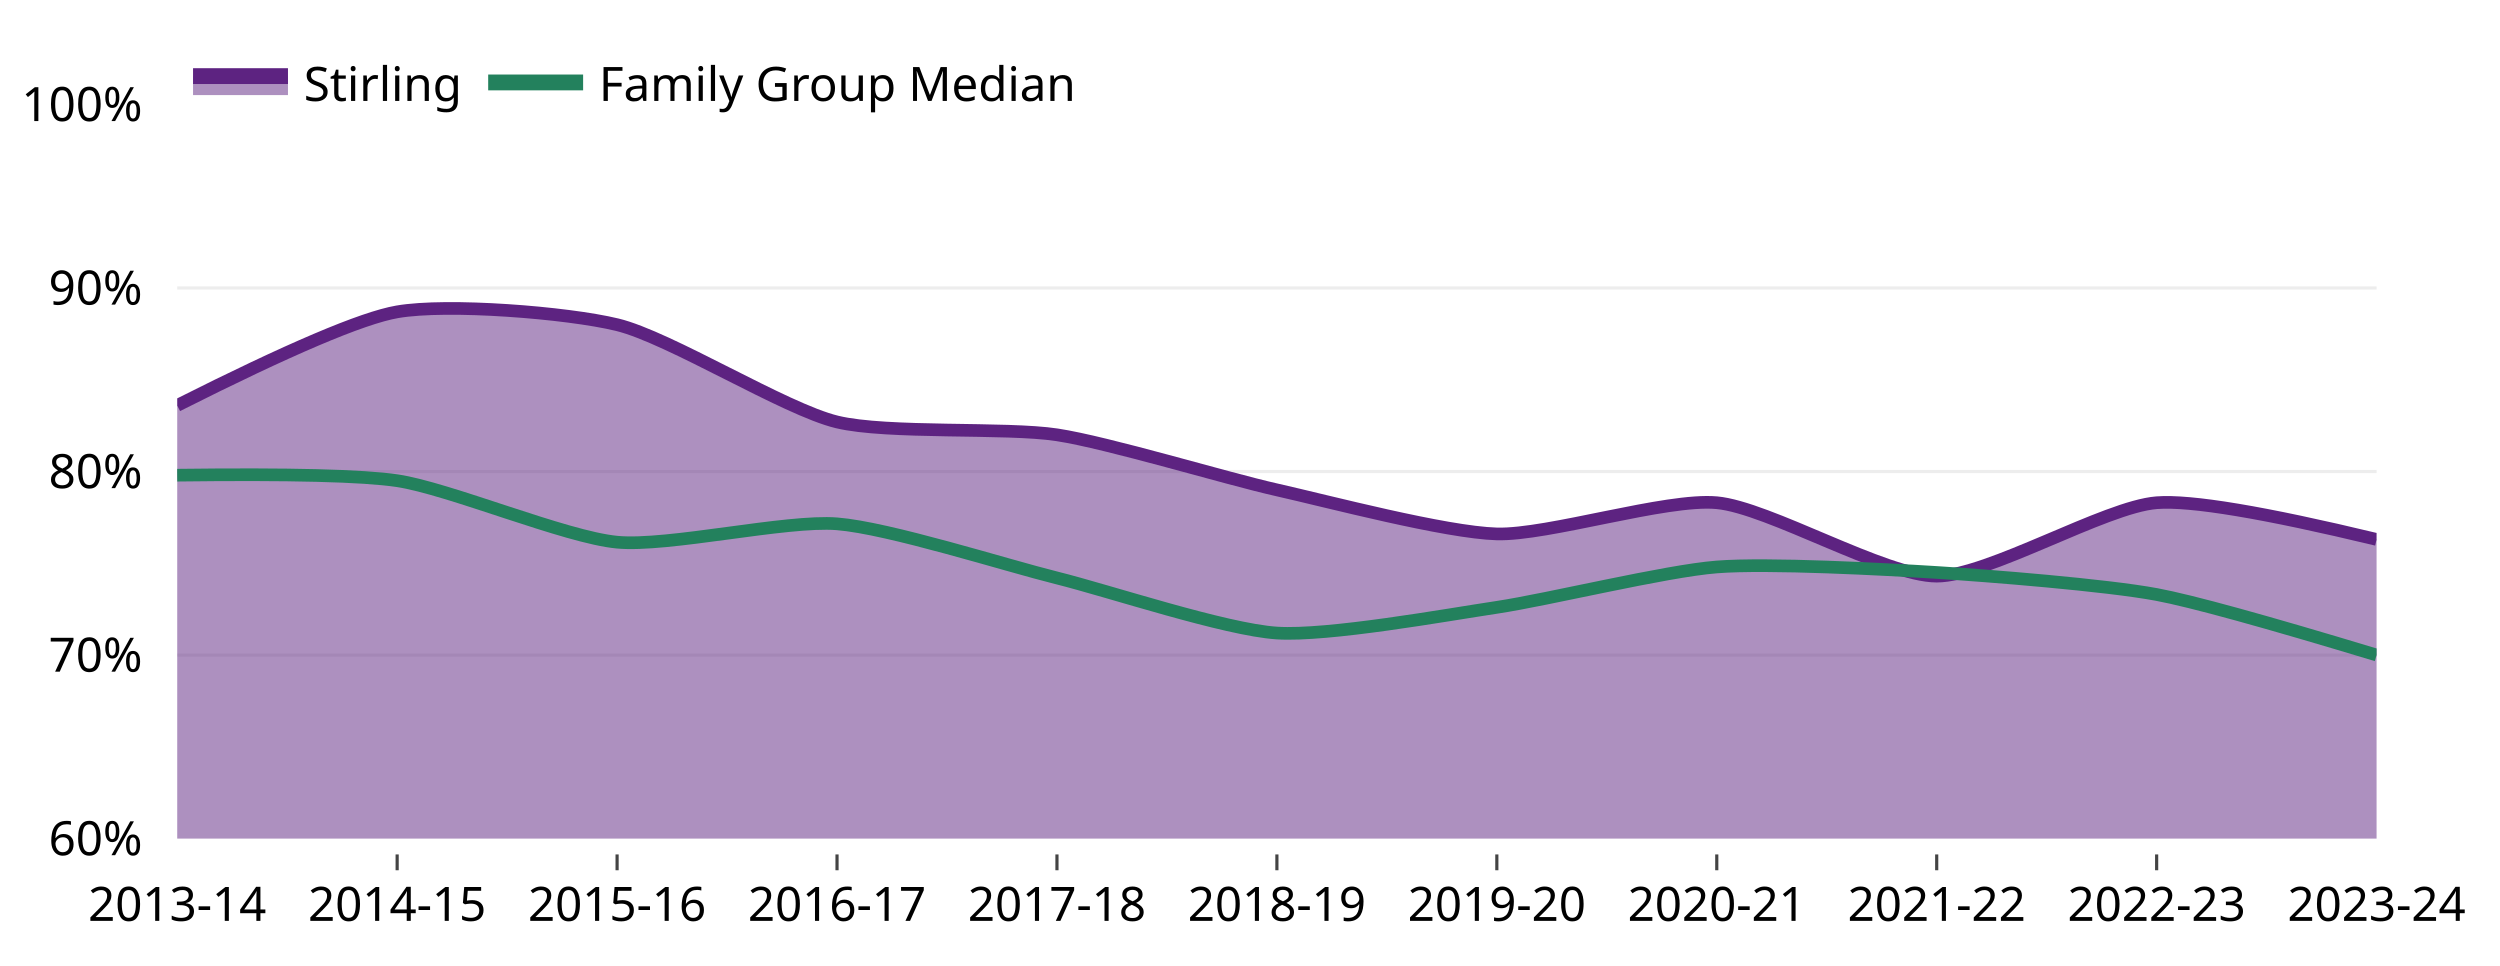
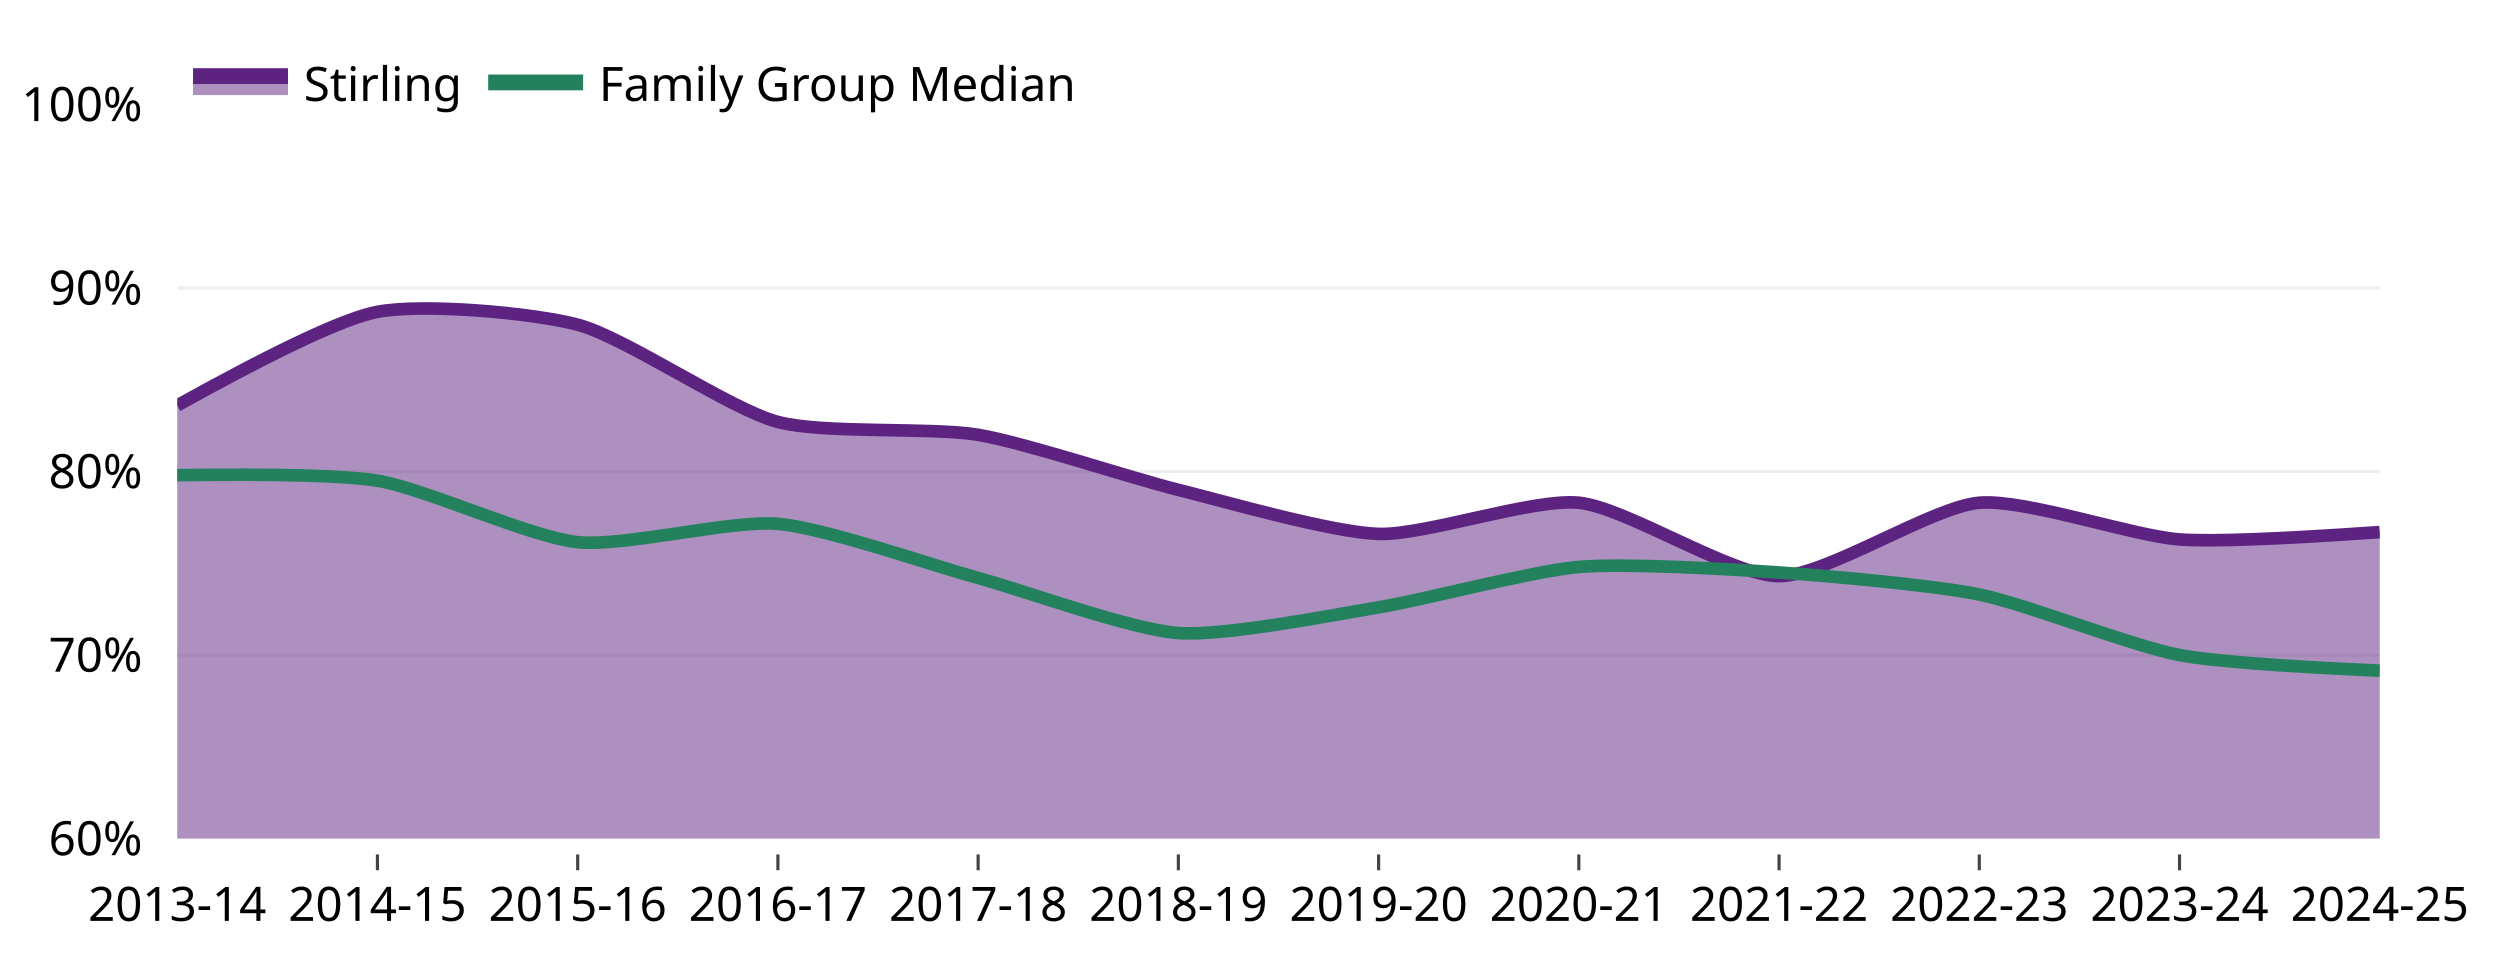
<svg xmlns="http://www.w3.org/2000/svg" class="main-svg" width="790" height="305" style="" viewBox="0 0 790 305">
  <rect x="0" y="0" width="790" height="305" style="fill: rgb(255, 255, 255); fill-opacity: 1;" />
-   <defs id="defs-30b150">
+   <defs id="defs-0671b3">
    <g class="clips">
-       <clipPath id="clip30b150xyplot" class="plotclip">
-         <rect width="695" height="232" />
-       </clipPath>
-       <clipPath class="axesclip" id="clip30b150x">
-         <rect x="56" y="0" width="695" height="305" />
-       </clipPath>
-       <clipPath class="axesclip" id="clip30b150y">
+       <clipPath id="clip0671b3xyplot" class="plotclip">
+         <rect width="696" height="232" />
+       </clipPath>
+       <clipPath class="axesclip" id="clip0671b3x">
+         <rect x="56" y="0" width="696" height="305" />
+       </clipPath>
+       <clipPath class="axesclip" id="clip0671b3y">
        <rect x="0" y="33" width="790" height="232" />
      </clipPath>
-       <clipPath class="axesclip" id="clip30b150xy">
-         <rect x="56" y="33" width="695" height="232" />
+       <clipPath class="axesclip" id="clip0671b3xy">
+         <rect x="56" y="33" width="696" height="232" />
      </clipPath>
    </g>
    <g class="gradients" />
    <g class="patterns" />
  </defs>
  <g class="bglayer">
-     <rect class="bg" x="46" y="23" width="715" height="252" style="fill: rgb(0, 0, 0); fill-opacity: 0; stroke-width: 0;" />
+     <rect class="bg" x="46" y="23" width="716" height="252" style="fill: rgb(0, 0, 0); fill-opacity: 0; stroke-width: 0;" />
  </g>
  <g class="layer-below">
    <g class="imagelayer" />
    <g class="shapelayer" />
  </g>
  <g class="cartesianlayer">
    <g class="subplot xy">
      <g class="layer-subplot">
        <g class="shapelayer" />
        <g class="imagelayer" />
      </g>
      <g class="minor-gridlayer">
        <g class="x" />
        <g class="y" />
      </g>
      <g class="gridlayer">
        <g class="x">
-           <path class="xgrid crisp" transform="translate(125.5,0)" d="M0,33v232" style="stroke: rgb(255, 255, 255); stroke-opacity: 1; stroke-width: 1px;" />
-           <path class="xgrid crisp" transform="translate(195,0)" d="M0,33v232" style="stroke: rgb(255, 255, 255); stroke-opacity: 1; stroke-width: 1px;" />
-           <path class="xgrid crisp" transform="translate(264.5,0)" d="M0,33v232" style="stroke: rgb(255, 255, 255); stroke-opacity: 1; stroke-width: 1px;" />
-           <path class="xgrid crisp" transform="translate(334,0)" d="M0,33v232" style="stroke: rgb(255, 255, 255); stroke-opacity: 1; stroke-width: 1px;" />
-           <path class="xgrid crisp" transform="translate(403.5,0)" d="M0,33v232" style="stroke: rgb(255, 255, 255); stroke-opacity: 1; stroke-width: 1px;" />
-           <path class="xgrid crisp" transform="translate(473,0)" d="M0,33v232" style="stroke: rgb(255, 255, 255); stroke-opacity: 1; stroke-width: 1px;" />
-           <path class="xgrid crisp" transform="translate(542.5,0)" d="M0,33v232" style="stroke: rgb(255, 255, 255); stroke-opacity: 1; stroke-width: 1px;" />
-           <path class="xgrid crisp" transform="translate(612,0)" d="M0,33v232" style="stroke: rgb(255, 255, 255); stroke-opacity: 1; stroke-width: 1px;" />
-           <path class="xgrid crisp" transform="translate(681.5,0)" d="M0,33v232" style="stroke: rgb(255, 255, 255); stroke-opacity: 1; stroke-width: 1px;" />
+           <path class="xgrid crisp" transform="translate(119.27,0)" d="M0,33v232" style="stroke: rgb(255, 255, 255); stroke-opacity: 1; stroke-width: 1px;" />
+           <path class="xgrid crisp" transform="translate(182.55,0)" d="M0,33v232" style="stroke: rgb(255, 255, 255); stroke-opacity: 1; stroke-width: 1px;" />
+           <path class="xgrid crisp" transform="translate(245.82,0)" d="M0,33v232" style="stroke: rgb(255, 255, 255); stroke-opacity: 1; stroke-width: 1px;" />
+           <path class="xgrid crisp" transform="translate(309.09,0)" d="M0,33v232" style="stroke: rgb(255, 255, 255); stroke-opacity: 1; stroke-width: 1px;" />
+           <path class="xgrid crisp" transform="translate(372.36,0)" d="M0,33v232" style="stroke: rgb(255, 255, 255); stroke-opacity: 1; stroke-width: 1px;" />
+           <path class="xgrid crisp" transform="translate(435.64,0)" d="M0,33v232" style="stroke: rgb(255, 255, 255); stroke-opacity: 1; stroke-width: 1px;" />
+           <path class="xgrid crisp" transform="translate(498.91,0)" d="M0,33v232" style="stroke: rgb(255, 255, 255); stroke-opacity: 1; stroke-width: 1px;" />
+           <path class="xgrid crisp" transform="translate(562.18,0)" d="M0,33v232" style="stroke: rgb(255, 255, 255); stroke-opacity: 1; stroke-width: 1px;" />
+           <path class="xgrid crisp" transform="translate(625.45,0)" d="M0,33v232" style="stroke: rgb(255, 255, 255); stroke-opacity: 1; stroke-width: 1px;" />
+           <path class="xgrid crisp" transform="translate(688.73,0)" d="M0,33v232" style="stroke: rgb(255, 255, 255); stroke-opacity: 1; stroke-width: 1px;" />
        </g>
        <g class="y">
-           <path class="ygrid crisp" transform="translate(0,207)" d="M56,0h695" style="stroke: rgb(237, 237, 237); stroke-opacity: 1; stroke-width: 1px;" />
-           <path class="ygrid crisp" transform="translate(0,149)" d="M56,0h695" style="stroke: rgb(237, 237, 237); stroke-opacity: 1; stroke-width: 1px;" />
-           <path class="ygrid crisp" transform="translate(0,91)" d="M56,0h695" style="stroke: rgb(237, 237, 237); stroke-opacity: 1; stroke-width: 1px;" />
+           <path class="ygrid crisp" transform="translate(0,207)" d="M56,0h696" style="stroke: rgb(237, 237, 237); stroke-opacity: 1; stroke-width: 1px;" />
+           <path class="ygrid crisp" transform="translate(0,149)" d="M56,0h696" style="stroke: rgb(237, 237, 237); stroke-opacity: 1; stroke-width: 1px;" />
+           <path class="ygrid crisp" transform="translate(0,91)" d="M56,0h696" style="stroke: rgb(237, 237, 237); stroke-opacity: 1; stroke-width: 1px;" />
        </g>
      </g>
      <g class="zerolinelayer" />
+       <g class="layer-between">
+         <g class="shapelayer" />
+         <g class="imagelayer" />
+       </g>
      <path class="xlines-below" />
      <path class="ylines-below" />
      <g class="overlines-below" />
      <g class="xaxislayer-below" />
      <g class="yaxislayer-below" />
      <g class="overaxes-below" />
-       <g class="plot" transform="translate(56,33)" clip-path="url(#clip30b150xyplot)">
-         <g class="scatterlayer mlayer">
-           <g class="trace scatter tracea8c940" style="stroke-miterlimit: 2;">
-             <g class="fills">
-               <g>
-                 <path class="js-fill" d="M695,580L0,580L0,95.12Q52.94,68.42 69.5,65.54C85.4,62.78 123.12,65.76 139,69.6C155.59,73.61 191.91,96.33 208.5,100.34C224.38,104.18 261.9,101.94 278,104.4C294.33,106.9 331.24,118.14 347.5,121.8C363.67,125.44 400.74,135.26 417,135.72C433.18,136.18 470.45,124.4 486.5,125.86C502.89,127.35 539.78,149.06 556,149.06C572.22,149.06 609.12,127.15 625.5,125.86Q641.56,124.6 695,137.46" style="fill: rgb(93, 35, 129); fill-opacity: 0.5; stroke-width: 0;" />
-               </g>
-             </g>
-             <g class="errorbars" />
-             <g class="lines">
-               <path class="js-line" d="M0,95.12Q52.94,68.42 69.5,65.54C85.4,62.78 123.12,65.76 139,69.6C155.59,73.61 191.91,96.33 208.5,100.34C224.38,104.18 261.9,101.94 278,104.4C294.33,106.9 331.24,118.14 347.5,121.8C363.67,125.44 400.74,135.26 417,135.72C433.18,136.18 470.45,124.4 486.5,125.86C502.89,127.35 539.78,149.06 556,149.06C572.22,149.06 609.12,127.15 625.5,125.86Q641.56,124.6 695,137.46" style="vector-effect: none; fill: none; stroke: rgb(93, 35, 129); stroke-opacity: 1; stroke-width: 4px; opacity: 1;" />
-             </g>
-             <g class="points" />
-             <g class="text" />
+       <g class="overplot">
+         <g class="xy" transform="translate(56,33)" clip-path="url(#clip0671b3xyplot)">
+           <g class="scatterlayer mlayer">
+             <g class="trace scatter trace93a3e1" style="stroke-miterlimit: 2;">
+               <g class="fills">
+                 <g>
+                   <path class="js-fill" d="M696,580L0,580L0,95.12Q48.13,68.4 63.27,65.54C77.69,62.82 112.15,65.8 126.55,69.6C141.72,73.61 174.65,96.33 189.82,100.34C204.22,104.14 238.45,101.94 253.09,104.4C267.98,106.9 301.55,118.14 316.36,121.8C331.08,125.44 364.83,135.26 379.64,135.72C394.36,136.18 428.33,124.42 442.91,125.86C457.87,127.34 491.42,149.06 506.18,149.06C520.94,149.06 554.51,127.13 569.45,125.86C584.05,124.62 617.91,136.39 632.73,137.46Q647.44,138.53 696,135.14" style="fill: rgb(93, 35, 129); fill-opacity: 0.5; stroke-width: 0;" />
+                 </g>
+               </g>
+               <g class="errorbars" />
+               <g class="lines">
+                 <path class="js-line" d="M0,95.12Q48.13,68.4 63.27,65.54C77.69,62.82 112.15,65.8 126.55,69.6C141.72,73.61 174.65,96.33 189.82,100.34C204.22,104.14 238.45,101.94 253.09,104.4C267.98,106.9 301.55,118.14 316.36,121.8C331.08,125.44 364.83,135.26 379.64,135.72C394.36,136.18 428.33,124.42 442.91,125.86C457.87,127.34 491.42,149.06 506.18,149.06C520.94,149.06 554.51,127.13 569.45,125.86C584.05,124.62 617.91,136.39 632.73,137.46Q647.44,138.53 696,135.14" style="vector-effect: none; fill: none; stroke: rgb(93, 35, 129); stroke-opacity: 1; stroke-width: 4px; opacity: 1;" />
+               </g>
+               <g class="points" />
+               <g class="text" />
+             </g>
+             <g class="trace scatter traceeaa034" style="stroke-miterlimit: 2; opacity: 1;">
+               <g class="fills" />
+               <g class="errorbars" />
+               <g class="lines">
+                 <path class="js-line" d="M0,117.16Q48.67,116.5 63.27,118.9C78.2,121.35 111.63,136.78 126.55,138.33C141.17,139.84 175.17,131.26 189.82,132.53C204.7,133.82 238.33,145.62 253.09,149.64C267.86,153.67 301.49,165.99 316.36,167.04C331.02,168.07 364.92,161.35 379.64,158.92C394.45,156.48 428.07,147.44 442.91,146.16C457.6,144.9 491.44,146.89 506.18,147.9C520.96,148.91 554.82,151.87 569.45,154.86C584.36,157.91 617.81,171.2 632.73,174Q647.35,176.75 696,178.93" style="vector-effect: none; fill: none; stroke: rgb(35, 129, 93); stroke-opacity: 1; stroke-width: 4px; opacity: 1;" />
+               </g>
+               <g class="points" />
+               <g class="text" />
+             </g>
          </g>
-           <g class="trace scatter trace66c48d" style="stroke-miterlimit: 2; opacity: 1;">
-             <g class="fills" />
-             <g class="errorbars" />
-             <g class="lines">
-               <path class="js-line" d="M0,117.16Q53.43,116.49 69.5,118.9C85.87,121.35 122.64,136.78 139,138.33C155.08,139.86 192.39,131.25 208.5,132.53C224.82,133.82 261.79,145.61 278,149.64C294.22,153.67 331.19,165.99 347.5,167.04C363.62,168.08 400.82,161.35 417,158.92C433.26,156.48 470.22,147.44 486.5,146.16C502.65,144.89 539.8,146.89 556,147.9C572.24,148.91 609.41,151.86 625.5,154.86Q641.85,157.91 695,174" style="vector-effect: none; fill: none; stroke: rgb(35, 129, 93); stroke-opacity: 1; stroke-width: 4px; opacity: 1;" />
-             </g>
-             <g class="points" />
-             <g class="text" />
-           </g>
-         </g>
-       </g>
-       <g class="overplot" />
+         </g>
+       </g>
+       <g class="zerolinelayer-above" />
      <path class="xlines-above crisp" d="" style="fill: none; stroke-width: 1px; stroke: rgb(0, 0, 0); stroke-opacity: 0;" />
      <path class="ylines-above crisp" d="M0,0" style="fill: none;" />
      <g class="overlines-above" />
      <g class="xaxislayer-above">
-         <path class="xtick ticks crisp" d="M0,275v-5" transform="translate(125.5,0)" style="stroke: rgb(68, 68, 68); stroke-opacity: 1; stroke-width: 1px;" />
-         <path class="xtick ticks crisp" d="M0,275v-5" transform="translate(195,0)" style="stroke: rgb(68, 68, 68); stroke-opacity: 1; stroke-width: 1px;" />
-         <path class="xtick ticks crisp" d="M0,275v-5" transform="translate(264.5,0)" style="stroke: rgb(68, 68, 68); stroke-opacity: 1; stroke-width: 1px;" />
-         <path class="xtick ticks crisp" d="M0,275v-5" transform="translate(334,0)" style="stroke: rgb(68, 68, 68); stroke-opacity: 1; stroke-width: 1px;" />
-         <path class="xtick ticks crisp" d="M0,275v-5" transform="translate(403.5,0)" style="stroke: rgb(68, 68, 68); stroke-opacity: 1; stroke-width: 1px;" />
-         <path class="xtick ticks crisp" d="M0,275v-5" transform="translate(473,0)" style="stroke: rgb(68, 68, 68); stroke-opacity: 1; stroke-width: 1px;" />
-         <path class="xtick ticks crisp" d="M0,275v-5" transform="translate(542.5,0)" style="stroke: rgb(68, 68, 68); stroke-opacity: 1; stroke-width: 1px;" />
-         <path class="xtick ticks crisp" d="M0,275v-5" transform="translate(612,0)" style="stroke: rgb(68, 68, 68); stroke-opacity: 1; stroke-width: 1px;" />
-         <path class="xtick ticks crisp" d="M0,275v-5" transform="translate(681.5,0)" style="stroke: rgb(68, 68, 68); stroke-opacity: 1; stroke-width: 1px;" />
-         <g class="xtick">
-           <text text-anchor="middle" x="0" y="291" transform="translate(56,0)" style="font-family: 'Segoe UI Semibold'; font-size: 15px; fill: rgb(0, 0, 0); fill-opacity: 1; white-space: pre; opacity: 1;">2013-14</text>
-         </g>
-         <g class="xtick">
-           <text text-anchor="middle" x="0" y="291" transform="translate(125.5,0)" style="font-family: 'Segoe UI Semibold'; font-size: 15px; fill: rgb(0, 0, 0); fill-opacity: 1; white-space: pre; opacity: 1;">2014-15</text>
-         </g>
-         <g class="xtick">
-           <text text-anchor="middle" x="0" y="291" transform="translate(195,0)" style="font-family: 'Segoe UI Semibold'; font-size: 15px; fill: rgb(0, 0, 0); fill-opacity: 1; white-space: pre; opacity: 1;">2015-16</text>
-         </g>
-         <g class="xtick">
-           <text text-anchor="middle" x="0" y="291" transform="translate(264.5,0)" style="font-family: 'Segoe UI Semibold'; font-size: 15px; fill: rgb(0, 0, 0); fill-opacity: 1; white-space: pre; opacity: 1;">2016-17</text>
-         </g>
-         <g class="xtick">
-           <text text-anchor="middle" x="0" y="291" transform="translate(334,0)" style="font-family: 'Segoe UI Semibold'; font-size: 15px; fill: rgb(0, 0, 0); fill-opacity: 1; white-space: pre; opacity: 1;">2017-18</text>
-         </g>
-         <g class="xtick">
-           <text text-anchor="middle" x="0" y="291" transform="translate(403.5,0)" style="font-family: 'Segoe UI Semibold'; font-size: 15px; fill: rgb(0, 0, 0); fill-opacity: 1; white-space: pre; opacity: 1;">2018-19</text>
-         </g>
-         <g class="xtick">
-           <text text-anchor="middle" x="0" y="291" transform="translate(473,0)" style="font-family: 'Segoe UI Semibold'; font-size: 15px; fill: rgb(0, 0, 0); fill-opacity: 1; white-space: pre; opacity: 1;">2019-20</text>
-         </g>
-         <g class="xtick">
-           <text text-anchor="middle" x="0" y="291" transform="translate(542.5,0)" style="font-family: 'Segoe UI Semibold'; font-size: 15px; fill: rgb(0, 0, 0); fill-opacity: 1; white-space: pre; opacity: 1;">2020-21</text>
-         </g>
-         <g class="xtick">
-           <text text-anchor="middle" x="0" y="291" transform="translate(612,0)" style="font-family: 'Segoe UI Semibold'; font-size: 15px; fill: rgb(0, 0, 0); fill-opacity: 1; white-space: pre; opacity: 1;">2021-22</text>
-         </g>
-         <g class="xtick">
-           <text text-anchor="middle" x="0" y="291" transform="translate(681.5,0)" style="font-family: 'Segoe UI Semibold'; font-size: 15px; fill: rgb(0, 0, 0); fill-opacity: 1; white-space: pre; opacity: 1;">2022-23</text>
-         </g>
-         <g class="xtick">
-           <text text-anchor="middle" x="0" y="291" transform="translate(751,0)" style="font-family: 'Segoe UI Semibold'; font-size: 15px; fill: rgb(0, 0, 0); fill-opacity: 1; white-space: pre; opacity: 1;">2023-24</text>
+         <path class="xtick ticks crisp" d="M0,275v-5" transform="translate(119.27,0)" style="stroke: rgb(68, 68, 68); stroke-opacity: 1; stroke-width: 1px;" />
+         <path class="xtick ticks crisp" d="M0,275v-5" transform="translate(182.55,0)" style="stroke: rgb(68, 68, 68); stroke-opacity: 1; stroke-width: 1px;" />
+         <path class="xtick ticks crisp" d="M0,275v-5" transform="translate(245.82,0)" style="stroke: rgb(68, 68, 68); stroke-opacity: 1; stroke-width: 1px;" />
+         <path class="xtick ticks crisp" d="M0,275v-5" transform="translate(309.09,0)" style="stroke: rgb(68, 68, 68); stroke-opacity: 1; stroke-width: 1px;" />
+         <path class="xtick ticks crisp" d="M0,275v-5" transform="translate(372.36,0)" style="stroke: rgb(68, 68, 68); stroke-opacity: 1; stroke-width: 1px;" />
+         <path class="xtick ticks crisp" d="M0,275v-5" transform="translate(435.64,0)" style="stroke: rgb(68, 68, 68); stroke-opacity: 1; stroke-width: 1px;" />
+         <path class="xtick ticks crisp" d="M0,275v-5" transform="translate(498.91,0)" style="stroke: rgb(68, 68, 68); stroke-opacity: 1; stroke-width: 1px;" />
+         <path class="xtick ticks crisp" d="M0,275v-5" transform="translate(562.18,0)" style="stroke: rgb(68, 68, 68); stroke-opacity: 1; stroke-width: 1px;" />
+         <path class="xtick ticks crisp" d="M0,275v-5" transform="translate(625.45,0)" style="stroke: rgb(68, 68, 68); stroke-opacity: 1; stroke-width: 1px;" />
+         <path class="xtick ticks crisp" d="M0,275v-5" transform="translate(688.73,0)" style="stroke: rgb(68, 68, 68); stroke-opacity: 1; stroke-width: 1px;" />
+         <g class="xtick">
+           <text text-anchor="middle" x="0" y="291" transform="translate(56,0)" style="font-family: 'Segoe UI Semibold'; font-size: 15px; fill: rgb(0, 0, 0); fill-opacity: 1; white-space: pre;">2013-14</text>
+         </g>
+         <g class="xtick">
+           <text text-anchor="middle" x="0" y="291" transform="translate(119.27,0)" style="font-family: 'Segoe UI Semibold'; font-size: 15px; fill: rgb(0, 0, 0); fill-opacity: 1; white-space: pre;">2014-15</text>
+         </g>
+         <g class="xtick">
+           <text text-anchor="middle" x="0" y="291" transform="translate(182.55,0)" style="font-family: 'Segoe UI Semibold'; font-size: 15px; fill: rgb(0, 0, 0); fill-opacity: 1; white-space: pre;">2015-16</text>
+         </g>
+         <g class="xtick">
+           <text text-anchor="middle" x="0" y="291" transform="translate(245.82,0)" style="font-family: 'Segoe UI Semibold'; font-size: 15px; fill: rgb(0, 0, 0); fill-opacity: 1; white-space: pre;">2016-17</text>
+         </g>
+         <g class="xtick">
+           <text text-anchor="middle" x="0" y="291" transform="translate(309.09,0)" style="font-family: 'Segoe UI Semibold'; font-size: 15px; fill: rgb(0, 0, 0); fill-opacity: 1; white-space: pre;">2017-18</text>
+         </g>
+         <g class="xtick">
+           <text text-anchor="middle" x="0" y="291" transform="translate(372.36,0)" style="font-family: 'Segoe UI Semibold'; font-size: 15px; fill: rgb(0, 0, 0); fill-opacity: 1; white-space: pre;">2018-19</text>
+         </g>
+         <g class="xtick">
+           <text text-anchor="middle" x="0" y="291" transform="translate(435.64,0)" style="font-family: 'Segoe UI Semibold'; font-size: 15px; fill: rgb(0, 0, 0); fill-opacity: 1; white-space: pre;">2019-20</text>
+         </g>
+         <g class="xtick">
+           <text text-anchor="middle" x="0" y="291" transform="translate(498.91,0)" style="font-family: 'Segoe UI Semibold'; font-size: 15px; fill: rgb(0, 0, 0); fill-opacity: 1; white-space: pre;">2020-21</text>
+         </g>
+         <g class="xtick">
+           <text text-anchor="middle" x="0" y="291" transform="translate(562.18,0)" style="font-family: 'Segoe UI Semibold'; font-size: 15px; fill: rgb(0, 0, 0); fill-opacity: 1; white-space: pre;">2021-22</text>
+         </g>
+         <g class="xtick">
+           <text text-anchor="middle" x="0" y="291" transform="translate(625.45,0)" style="font-family: 'Segoe UI Semibold'; font-size: 15px; fill: rgb(0, 0, 0); fill-opacity: 1; white-space: pre;">2022-23</text>
+         </g>
+         <g class="xtick">
+           <text text-anchor="middle" x="0" y="291" transform="translate(688.73,0)" style="font-family: 'Segoe UI Semibold'; font-size: 15px; fill: rgb(0, 0, 0); fill-opacity: 1; white-space: pre;">2023-24</text>
+         </g>
+         <g class="xtick">
+           <text text-anchor="middle" x="0" y="291" transform="translate(752,0)" style="font-family: 'Segoe UI Semibold'; font-size: 15px; fill: rgb(0, 0, 0); fill-opacity: 1; white-space: pre;">2024-25</text>
        </g>
      </g>
      <g class="yaxislayer-above">
        <g class="ytick">
-           <text text-anchor="end" x="45" y="5.25" transform="translate(0,265)" style="font-family: 'Segoe UI Semibold'; font-size: 15px; fill: rgb(0, 0, 0); fill-opacity: 1; white-space: pre; opacity: 1;">60%</text>
-         </g>
-         <g class="ytick">
-           <text text-anchor="end" x="45" y="5.25" style="font-family: 'Segoe UI Semibold'; font-size: 15px; fill: rgb(0, 0, 0); fill-opacity: 1; white-space: pre; opacity: 1;" transform="translate(0,207)">70%</text>
-         </g>
-         <g class="ytick">
-           <text text-anchor="end" x="45" y="5.25" style="font-family: 'Segoe UI Semibold'; font-size: 15px; fill: rgb(0, 0, 0); fill-opacity: 1; white-space: pre; opacity: 1;" transform="translate(0,149)">80%</text>
-         </g>
-         <g class="ytick">
-           <text text-anchor="end" x="45" y="5.25" style="font-family: 'Segoe UI Semibold'; font-size: 15px; fill: rgb(0, 0, 0); fill-opacity: 1; white-space: pre; opacity: 1;" transform="translate(0,91)">90%</text>
-         </g>
-         <g class="ytick">
-           <text text-anchor="end" x="45" y="5.25" style="font-family: 'Segoe UI Semibold'; font-size: 15px; fill: rgb(0, 0, 0); fill-opacity: 1; white-space: pre; opacity: 1;" transform="translate(0,33)">100%</text>
+           <text text-anchor="end" x="45" y="5.25" transform="translate(0,265)" style="font-family: 'Segoe UI Semibold'; font-size: 15px; fill: rgb(0, 0, 0); fill-opacity: 1; white-space: pre;">60%</text>
+         </g>
+         <g class="ytick">
+           <text text-anchor="end" x="45" y="5.25" style="font-family: 'Segoe UI Semibold'; font-size: 15px; fill: rgb(0, 0, 0); fill-opacity: 1; white-space: pre;" transform="translate(0,207)">70%</text>
+         </g>
+         <g class="ytick">
+           <text text-anchor="end" x="45" y="5.25" style="font-family: 'Segoe UI Semibold'; font-size: 15px; fill: rgb(0, 0, 0); fill-opacity: 1; white-space: pre;" transform="translate(0,149)">80%</text>
+         </g>
+         <g class="ytick">
+           <text text-anchor="end" x="45" y="5.25" style="font-family: 'Segoe UI Semibold'; font-size: 15px; fill: rgb(0, 0, 0); fill-opacity: 1; white-space: pre;" transform="translate(0,91)">90%</text>
+         </g>
+         <g class="ytick">
+           <text text-anchor="end" x="45" y="5.25" style="font-family: 'Segoe UI Semibold'; font-size: 15px; fill: rgb(0, 0, 0); fill-opacity: 1; white-space: pre;" transform="translate(0,33)">100%</text>
        </g>
      </g>
      <g class="overaxes-above" />
    </g>
  </g>
  <g class="polarlayer" />
  <g class="smithlayer" />
  <g class="ternarylayer" />
  <g class="geolayer" />
  <g class="funnelarealayer" />
  <g class="pielayer" />
  <g class="iciclelayer" />
  <g class="treemaplayer" />
  <g class="sunburstlayer" />
  <g class="glimages" />
-   <defs id="topdefs-30b150">
+   <defs id="topdefs-0671b3">
    <g class="clips" />
-     <clipPath id="legend30b150">
+     <clipPath id="legend0671b3">
      <rect width="285" height="33" x="0" y="0" />
    </clipPath>
  </defs>
  <g class="layer-above">
    <g class="imagelayer" />
    <g class="shapelayer" />
  </g>
  <g class="infolayer">
    <g class="legend" pointer-events="all" transform="translate(56,9.8)">
-       <rect class="bg" shape-rendering="crispEdges" width="285" height="33" x="0" y="0" style="stroke: rgb(68, 68, 68); stroke-opacity: 1; fill: rgb(0, 0, 0); fill-opacity: 0; stroke-width: 0px;" />
-       <g class="scrollbox" transform="" clip-path="url(#legend30b150)">
+       <rect class="bg" shape-rendering="crispEdges" style="stroke: rgb(68, 68, 68); stroke-opacity: 1; fill: rgb(0, 0, 0); fill-opacity: 0; stroke-width: 0px;" width="285" height="33" x="0" y="0" />
+       <g class="scrollbox" transform="" clip-path="url(#legend0671b3)">
        <g class="groups">
          <g class="traces" transform="translate(0,16.25)" style="opacity: 1;">
            <text class="legendtext" text-anchor="start" x="40" y="5.85" style="font-family: 'Segoe UI Semibold'; font-size: 15px; fill: rgb(0, 0, 0); fill-opacity: 1; white-space: pre;">Stirling</text>
            <g class="layers">
              <g class="legendfill">
                <path class="js-fill" d="M5,-2h30v6h-30z" style="stroke-width: 0; fill: rgb(93, 35, 129); fill-opacity: 0.5;" />
              </g>
              <g class="legendlines">
                <path class="js-line" d="M5,-2h30" style="fill: none; stroke: rgb(93, 35, 129); stroke-opacity: 1; stroke-width: 5px;" />
              </g>
              <g class="legendsymbols">
                <g class="legendpoints" />
              </g>
            </g>
            <rect class="legendtoggle" x="0" y="-11.25" width="90.766" height="22.5" style="fill: rgb(0, 0, 0); fill-opacity: 0;" />
          </g>
          <g class="traces" transform="translate(93.26562,16.25)" style="opacity: 1;">
            <text class="legendtext" text-anchor="start" x="40" y="5.85" style="font-family: 'Segoe UI Semibold'; font-size: 15px; fill: rgb(0, 0, 0); fill-opacity: 1; white-space: pre;">Family Group Median</text>
            <g class="layers" style="opacity: 1;">
              <g class="legendfill" />
              <g class="legendlines">
                <path class="js-line" d="M5,0h30" style="fill: none; stroke: rgb(35, 129, 93); stroke-opacity: 1; stroke-width: 5px;" />
              </g>
              <g class="legendsymbols">
                <g class="legendpoints" />
              </g>
            </g>
-             <rect class="legendtoggle" x="0" y="-11.25" width="188.609" height="22.5" style="fill: rgb(0, 0, 0); fill-opacity: 0;" />
+             <rect class="legendtoggle" x="0" y="-11.25" width="188.602" height="22.5" style="fill: rgb(0, 0, 0); fill-opacity: 0;" />
          </g>
        </g>
      </g>
-       <rect class="scrollbar" rx="20" ry="3" width="0" height="0" x="0" y="0" style="fill: rgb(128, 139, 164); fill-opacity: 1;" />
+       <rect class="scrollbar" rx="20" ry="3" width="0" height="0" style="fill: rgb(128, 139, 164); fill-opacity: 1;" x="0" y="0" />
    </g>
    <g class="g-gtitle" />
    <g class="g-xtitle" />
    <g class="g-ytitle" />
  </g>
</svg>
